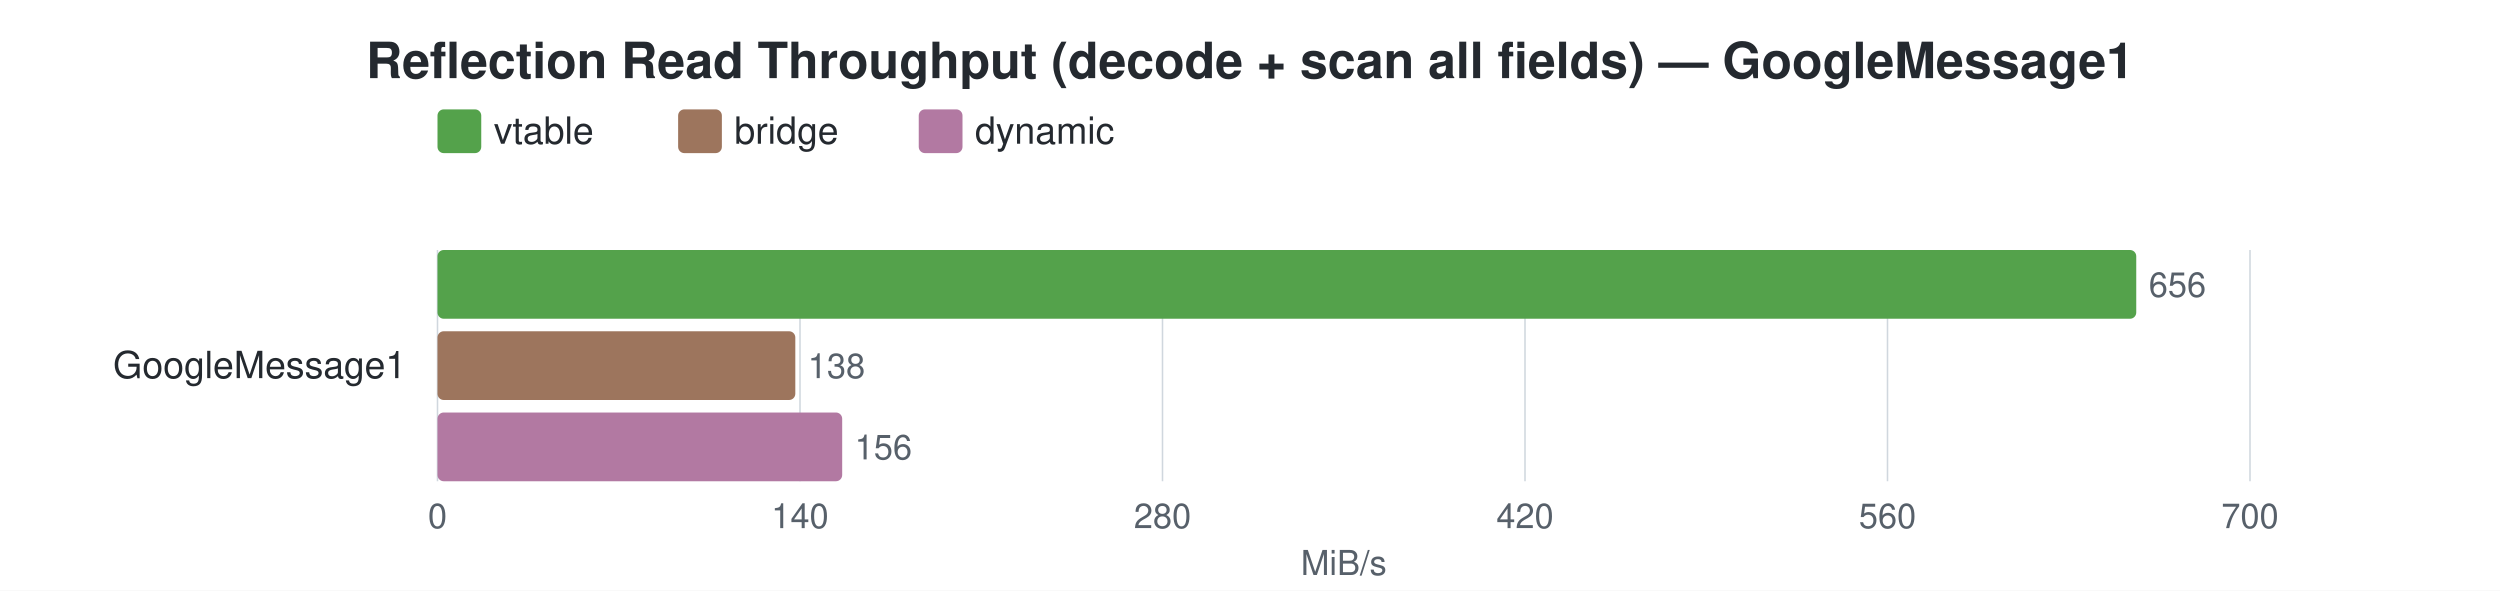
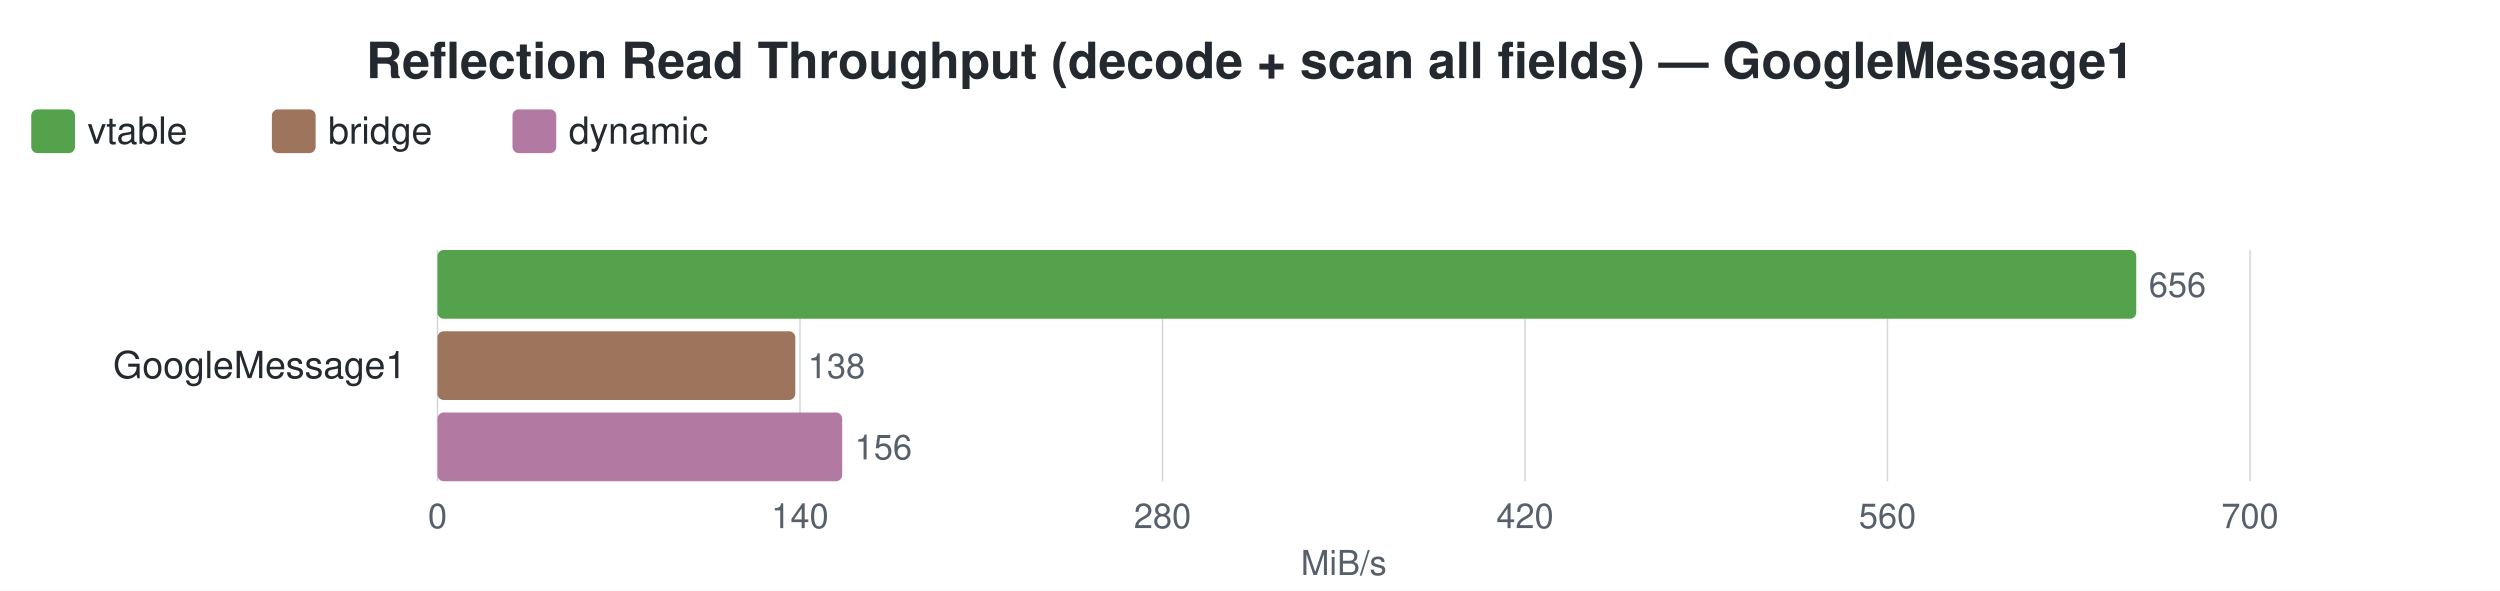
<svg xmlns="http://www.w3.org/2000/svg" width="800" height="189" viewBox="0 0 800 189">
  <style>
    text { font-family: -apple-system, BlinkMacSystemFont, "Segoe UI", Helvetica, Arial, sans-serif; }
    .title { font-size: 16px; font-weight: 600; fill: #24292f; }
    .label { font-size: 12px; fill: #24292f; }
    .value { font-size: 11px; fill: #57606a; }
    .axis-label { font-size: 11px; fill: #57606a; }
    .legend-text { font-size: 12px; fill: #24292f; }
    .grid { stroke: #d0d7de; stroke-width: 0.5; }
  </style>
  <rect width="100%" height="100%" fill="white" />
  <text x="400.0" y="25" text-anchor="middle" class="title">Reflection Read Throughput (decode + scan all fields) — GoogleMessage1</text>
-   <rect x="140" y="35" width="14" height="14" rx="2" fill="#54A24B" />
-   <text x="158" y="46" class="legend-text">vtable</text>
-   <rect x="217.0" y="35" width="14" height="14" rx="2" fill="#9D755D" />
-   <text x="235.0" y="46" class="legend-text">bridge</text>
-   <rect x="294.0" y="35" width="14" height="14" rx="2" fill="#B279A2" />
-   <text x="312.0" y="46" class="legend-text">dynamic</text>
+   <rect x="10" y="35" width="14" height="14" rx="2" fill="#54A24B" />
+   <text x="28" y="46" class="legend-text">vtable</text>
+   <rect x="87" y="35" width="14" height="14" rx="2" fill="#9D755D" />
+   <text x="105" y="46" class="legend-text">bridge</text>
+   <rect x="164" y="35" width="14" height="14" rx="2" fill="#B279A2" />
+   <text x="182" y="46" class="legend-text">dynamic</text>
  <line x1="140.0" y1="80" x2="140.0" y2="154" class="grid" />
  <text x="140.0" y="169" text-anchor="middle" class="axis-label">0</text>
  <line x1="256.0" y1="80" x2="256.0" y2="154" class="grid" />
  <text x="256.0" y="169" text-anchor="middle" class="axis-label">140</text>
  <line x1="372.0" y1="80" x2="372.0" y2="154" class="grid" />
  <text x="372.0" y="169" text-anchor="middle" class="axis-label">280</text>
  <line x1="488.0" y1="80" x2="488.0" y2="154" class="grid" />
  <text x="488.0" y="169" text-anchor="middle" class="axis-label">420</text>
  <line x1="604.0" y1="80" x2="604.0" y2="154" class="grid" />
  <text x="604.0" y="169" text-anchor="middle" class="axis-label">560</text>
  <line x1="720.0" y1="80" x2="720.0" y2="154" class="grid" />
  <text x="720.0" y="169" text-anchor="middle" class="axis-label">700</text>
  <text x="430.0" y="184" text-anchor="middle" class="axis-label">MiB/s</text>
  <text x="130" y="121.0" text-anchor="end" class="label">GoogleMessage1</text>
  <rect x="140" y="80.0" width="543.6" height="22" rx="2" fill="#54A24B" />
  <text x="687.6" y="95.0" class="value">656</text>
  <rect x="140" y="106.0" width="114.5" height="22" rx="2" fill="#9D755D" />
  <text x="258.5" y="121.0" class="value">138</text>
  <rect x="140" y="132.0" width="129.5" height="22" rx="2" fill="#B279A2" />
  <text x="273.5" y="147.0" class="value">156</text>
</svg>
